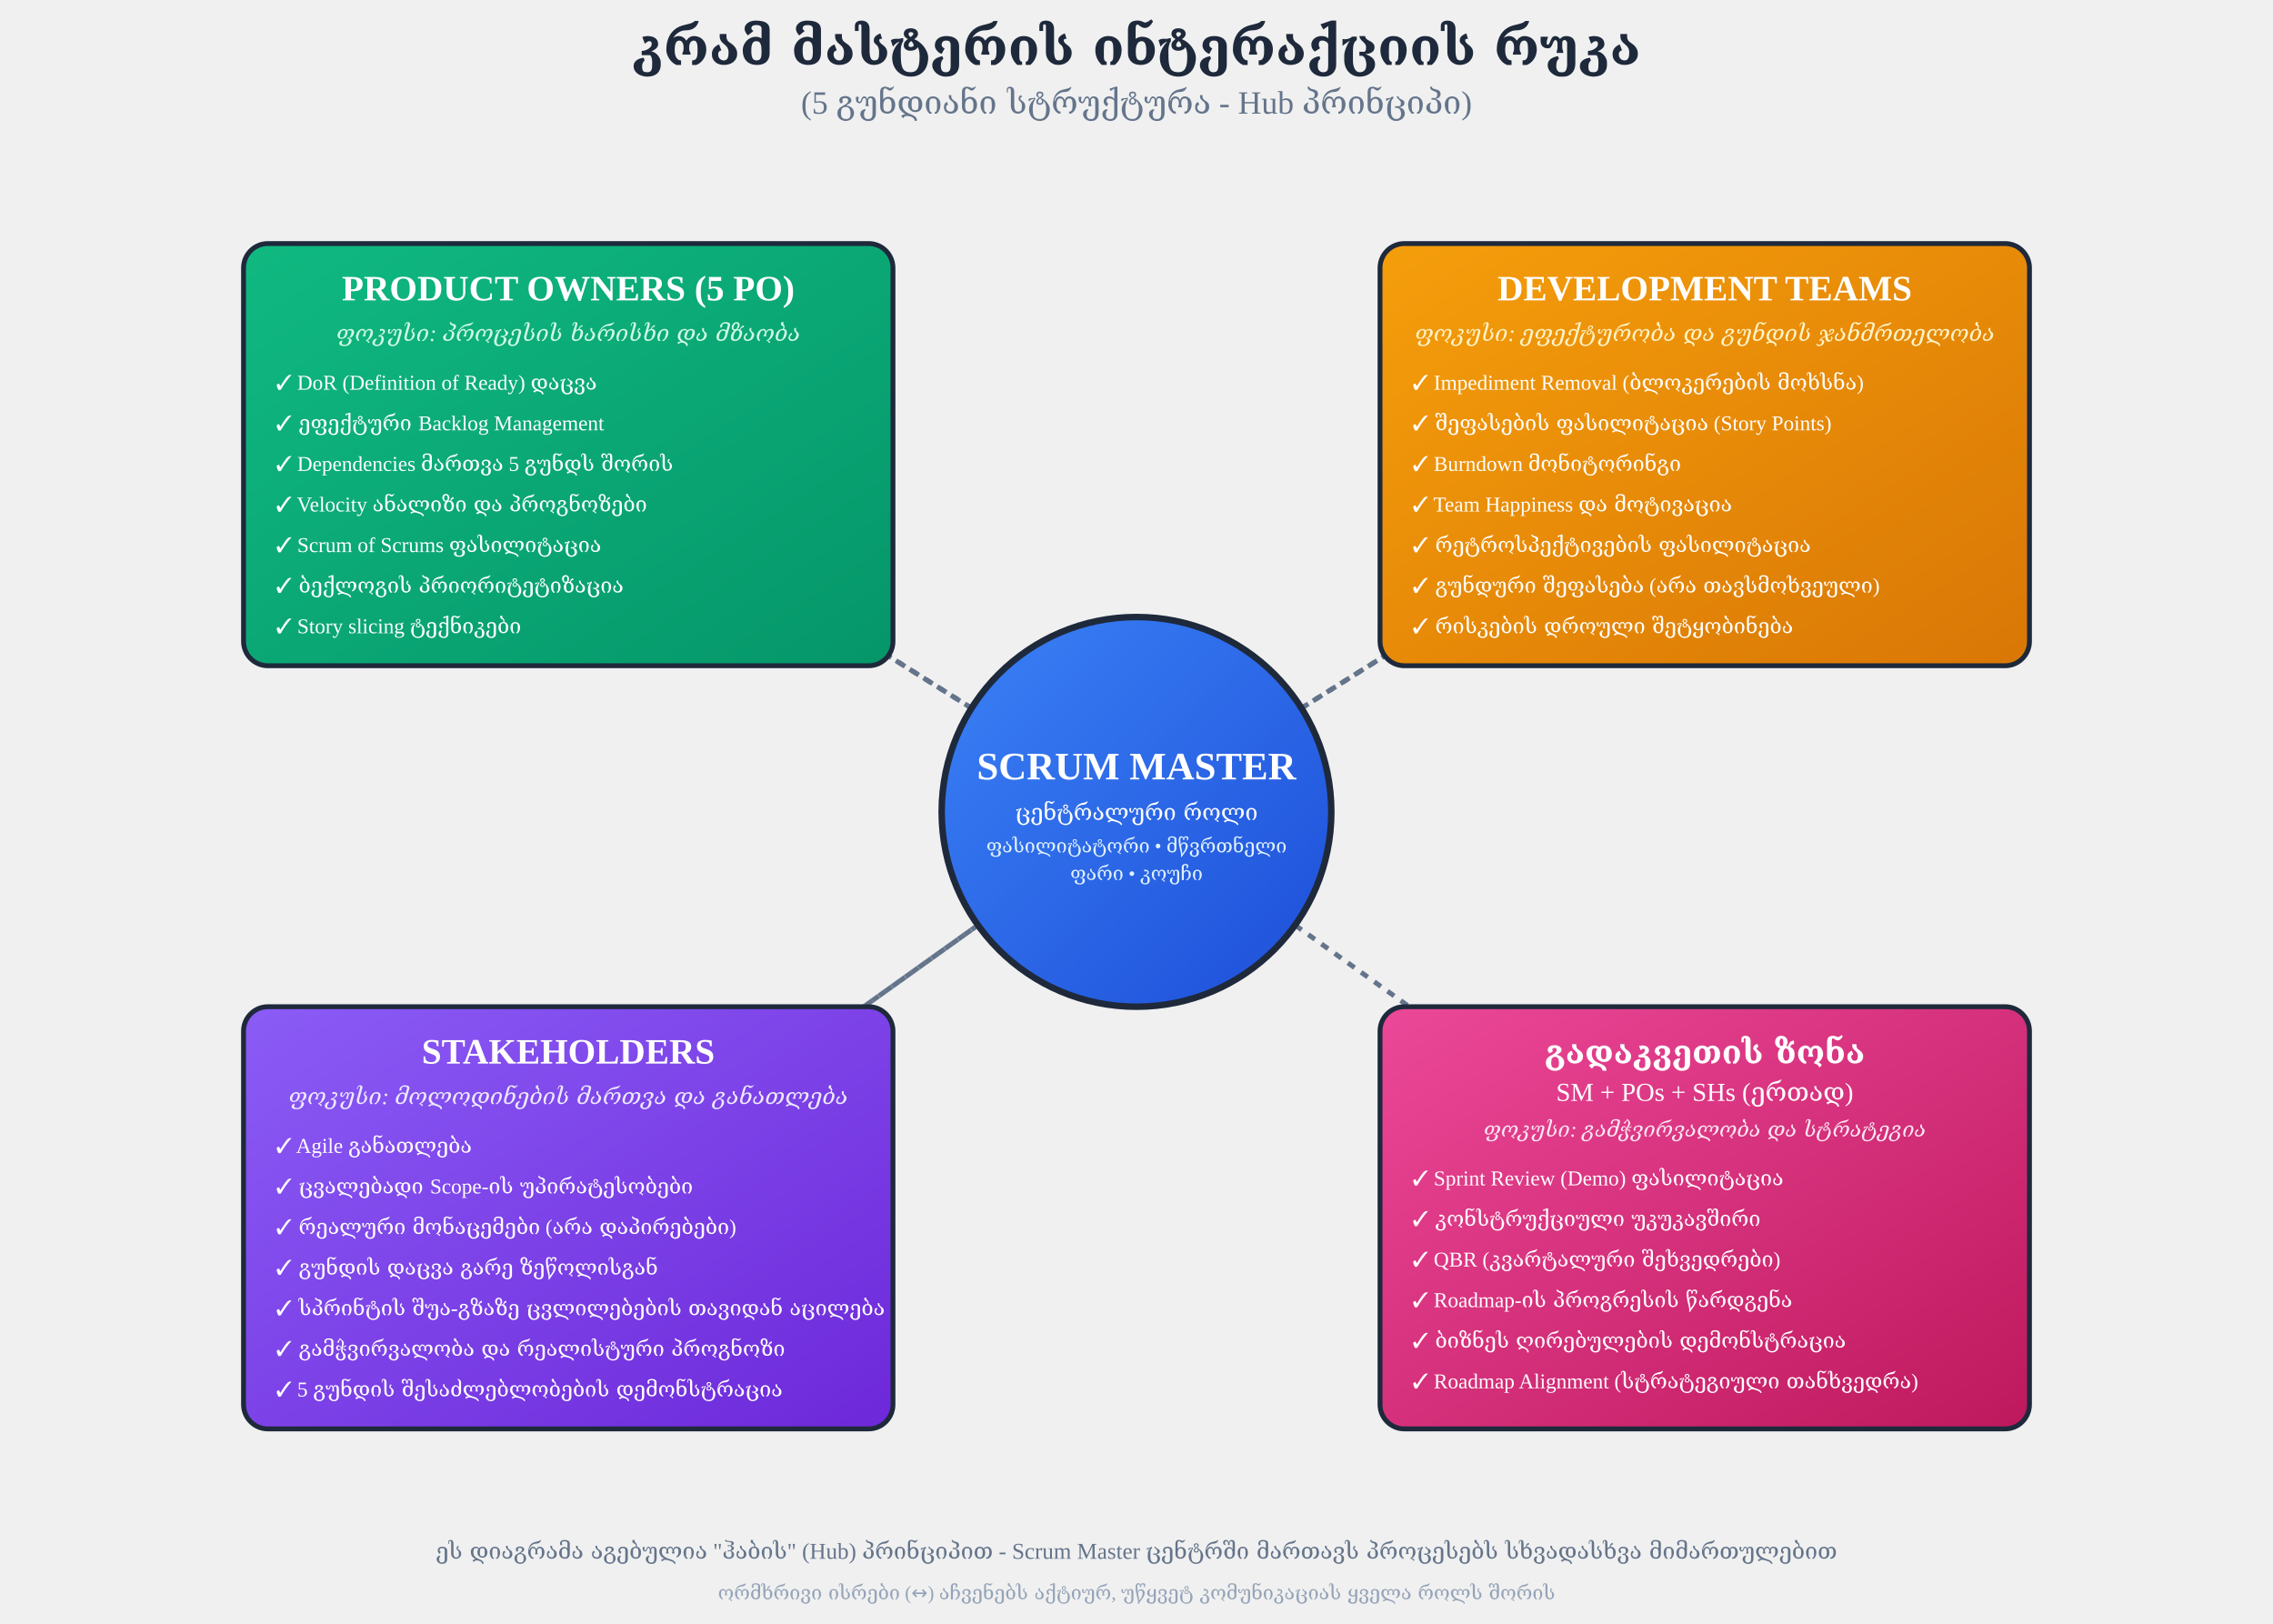
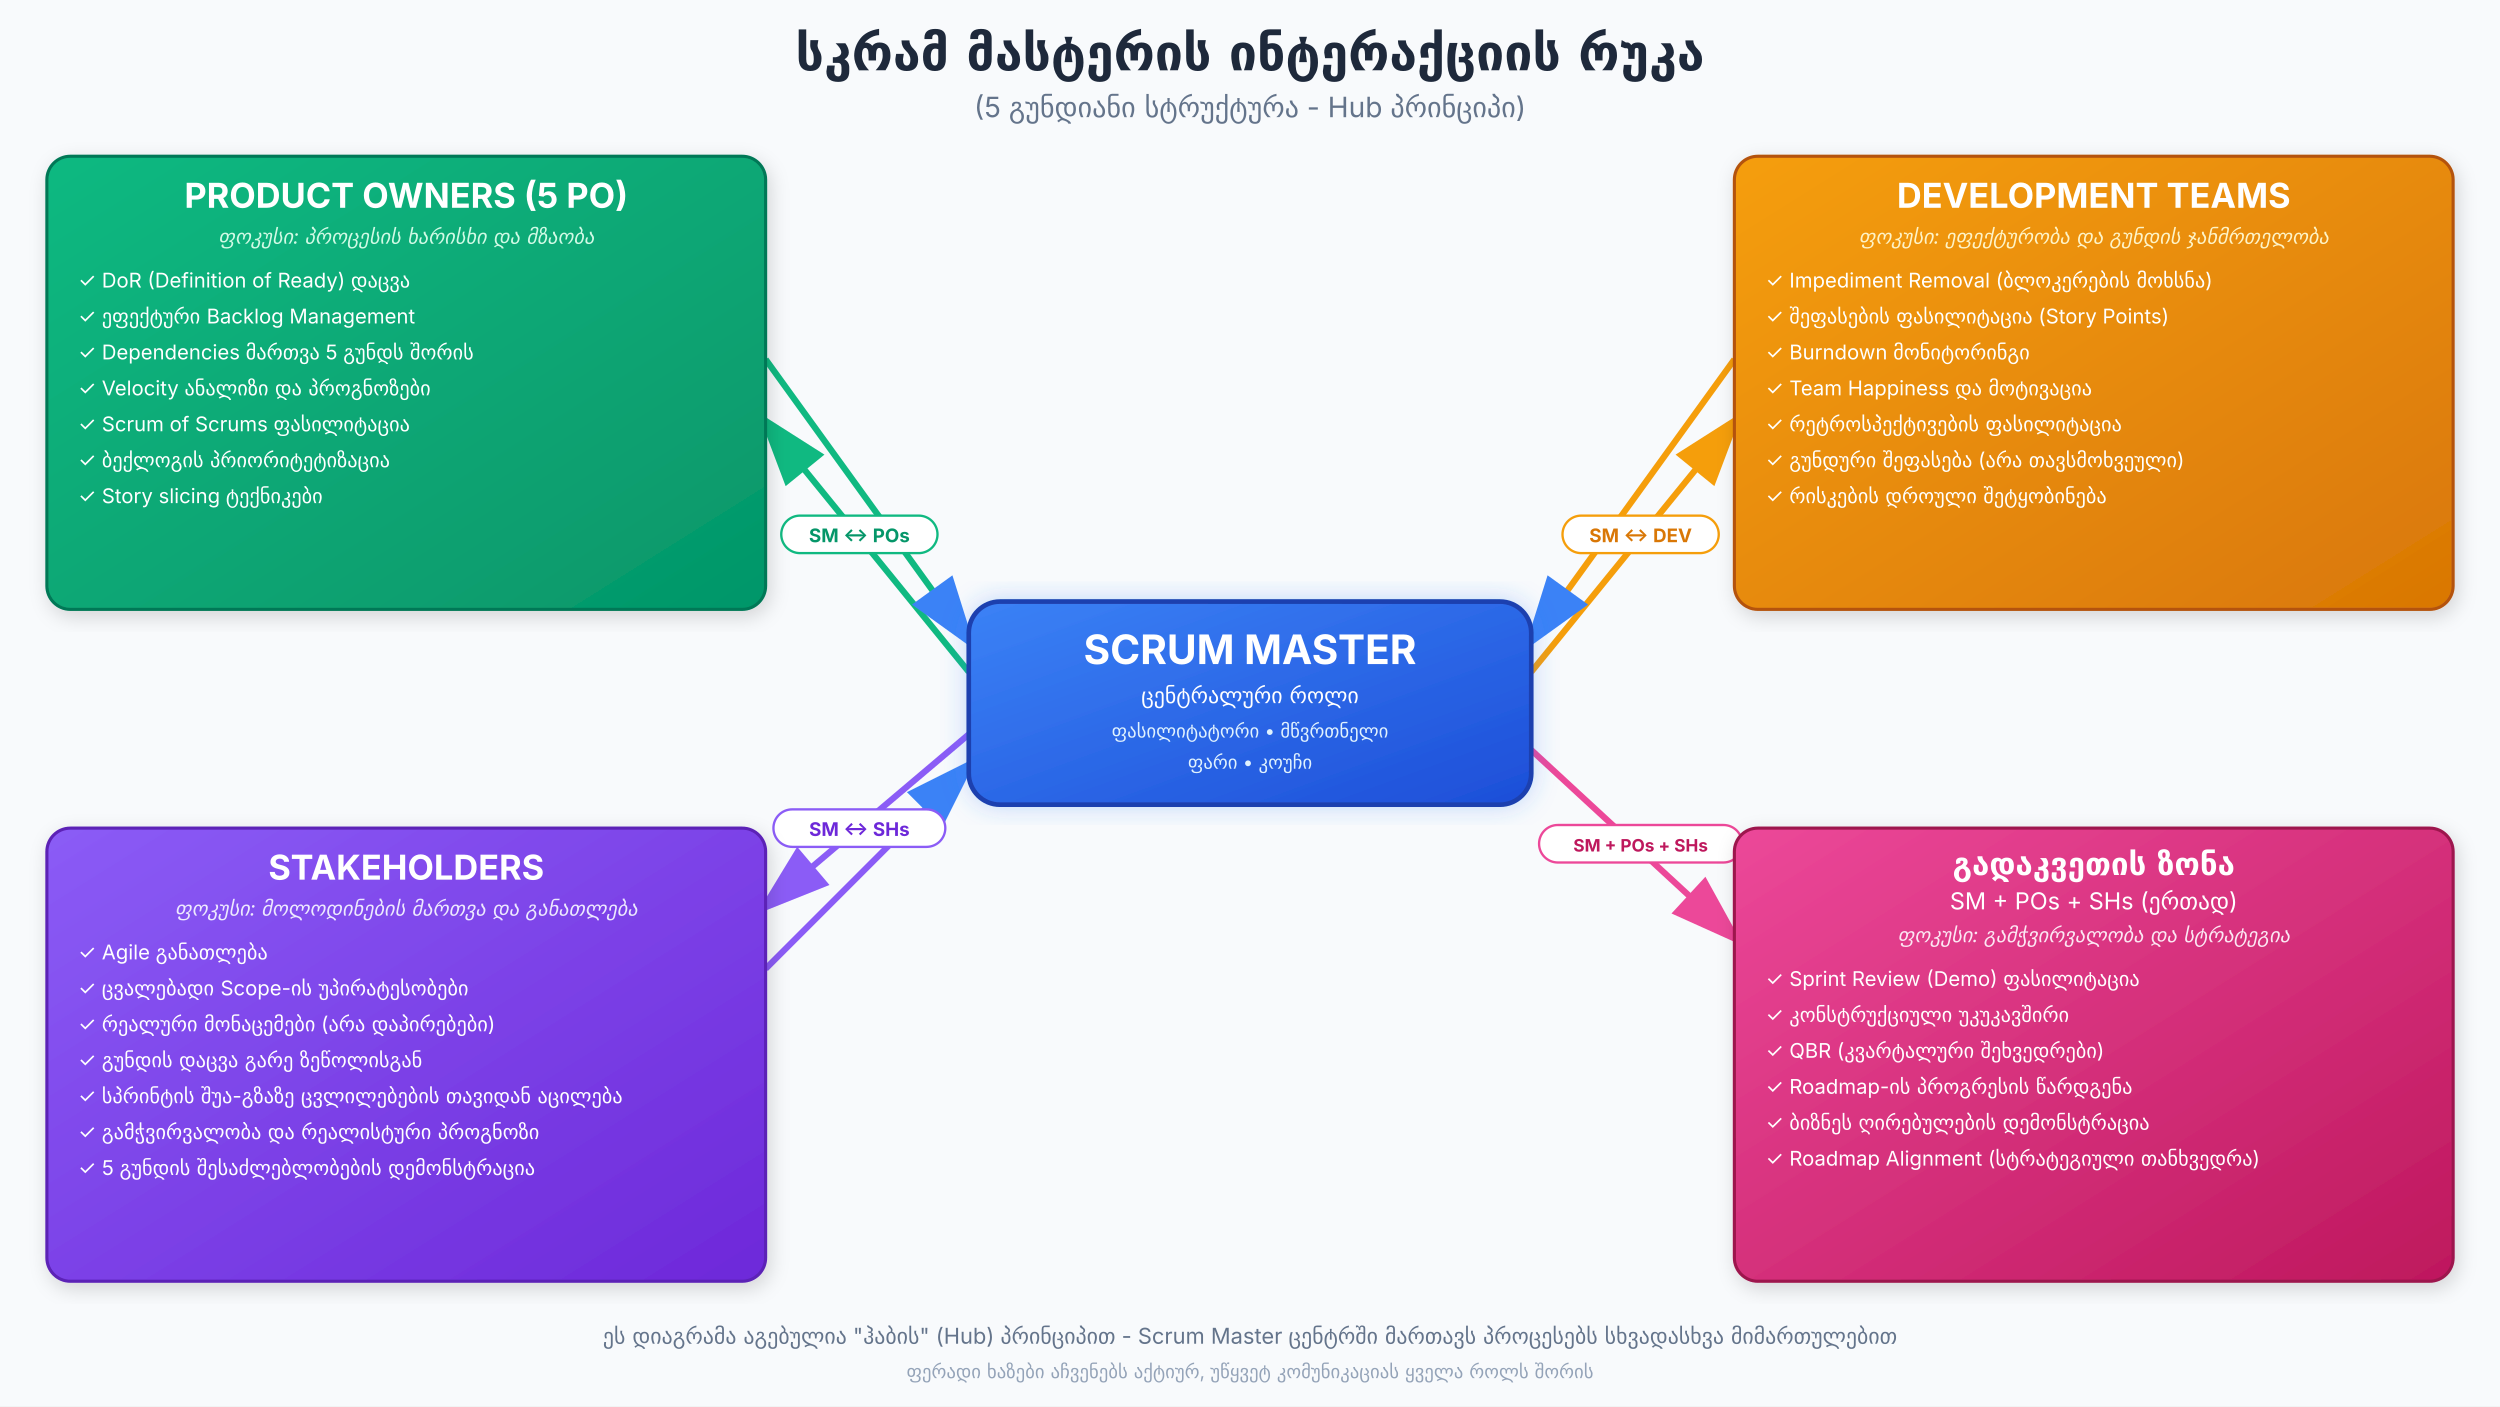
- <svg xmlns="http://www.w3.org/2000/svg" id="scrum-diagram" width="1400" height="1000" viewBox="0 0 1400 1000">
+ <svg xmlns="http://www.w3.org/2000/svg" id="scrum-diagram" width="1600" height="900" viewBox="0 0 1600 900">
  <defs>
    <linearGradient id="smGradient" x1="0%" y1="0%" x2="100%" y2="100%">
      <stop offset="0%" stop-color="#3b82f6" />
      <stop offset="100%" stop-color="#1d4ed8" />
    </linearGradient>
    <linearGradient id="poGradient" x1="0%" y1="0%" x2="100%" y2="100%">
      <stop offset="0%" stop-color="#10b981" />
      <stop offset="100%" stop-color="#059669" />
    </linearGradient>
    <linearGradient id="devGradient" x1="0%" y1="0%" x2="100%" y2="100%">
      <stop offset="0%" stop-color="#f59e0b" />
      <stop offset="100%" stop-color="#d97706" />
    </linearGradient>
    <linearGradient id="shGradient" x1="0%" y1="0%" x2="100%" y2="100%">
      <stop offset="0%" stop-color="#8b5cf6" />
      <stop offset="100%" stop-color="#6d28d9" />
    </linearGradient>
    <linearGradient id="intersectionGradient" x1="0%" y1="0%" x2="100%" y2="100%">
      <stop offset="0%" stop-color="#ec4899" />
      <stop offset="100%" stop-color="#be185d" />
    </linearGradient>
-     <marker id="arrowhead" markerWidth="10" markerHeight="10" refX="9" refY="3" orient="auto">
-       <polygon points="0 0, 10 3, 0 6" fill="#64748b" />
+     <marker id="arrowGreen" markerWidth="12" markerHeight="8" refX="10" refY="4" orient="auto">
+       <polygon points="0 0, 12 4, 0 8" fill="#10b981" />
    </marker>
+     <marker id="arrowOrange" markerWidth="12" markerHeight="8" refX="10" refY="4" orient="auto">
+       <polygon points="0 0, 12 4, 0 8" fill="#f59e0b" />
+     </marker>
+     <marker id="arrowPurple" markerWidth="12" markerHeight="8" refX="10" refY="4" orient="auto">
+       <polygon points="0 0, 12 4, 0 8" fill="#8b5cf6" />
+     </marker>
+     <marker id="arrowPink" markerWidth="12" markerHeight="8" refX="10" refY="4" orient="auto">
+       <polygon points="0 0, 12 4, 0 8" fill="#ec4899" />
+     </marker>
+     <marker id="arrowBlue" markerWidth="12" markerHeight="8" refX="10" refY="4" orient="auto">
+       <polygon points="0 0, 12 4, 0 8" fill="#3b82f6" />
+     </marker>
+     <filter id="shadow" x="-5%" y="-5%" width="110%" height="110%">
+       <feDropShadow dx="2" dy="4" stdDeviation="6" flood-color="#000000" flood-opacity="0.15" />
+     </filter>
+     <filter id="glowBlue" x="-10%" y="-10%" width="120%" height="120%">
+       <feDropShadow dx="0" dy="0" stdDeviation="8" flood-color="#3b82f6" flood-opacity="0.3" />
+     </filter>
  </defs>
-   <text x="700" y="40" font-size="32" font-weight="bold" text-anchor="middle" fill="#1e293b">
-                     კრამ მასტერის ინტერაქციის რუკა
-                 </text>
-   <text x="700" y="70" font-size="20" text-anchor="middle" fill="#64748b">
-                     (5 გუნდიანი სტრუქტურა - Hub პრინციპი)
-                 </text>
-   <line x1="700" y1="500" x2="350" y2="280" stroke="#64748b" stroke-width="3" marker-end="url(#arrowhead)" stroke-dasharray="5,5" />
-   <line x1="350" y1="280" x2="700" y2="500" stroke="#64748b" stroke-width="3" marker-end="url(#arrowhead)" stroke-dasharray="5,5" />
-   <line x1="700" y1="500" x2="1050" y2="280" stroke="#64748b" stroke-width="3" marker-end="url(#arrowhead)" stroke-dasharray="5,5" />
-   <line x1="1050" y1="280" x2="700" y2="500" stroke="#64748b" stroke-width="3" marker-end="url(#arrowhead)" stroke-dasharray="5,5" />
-   <line x1="700" y1="500" x2="350" y2="750" stroke="#64748b" stroke-width="3" marker-end="url(#arrowhead)" stroke-dasharray="5,5" />
-   <line x1="350" y1="750" x2="700" y2="500" stroke="#64748b" stroke-width="3" marker-end="url(#arrowhead)" stroke-dasharray="5,5" />
-   <line x1="700" y1="500" x2="1050" y2="750" stroke="#64748b" stroke-width="3" marker-end="url(#arrowhead)" stroke-dasharray="5,5" />
-   <g id="scrumMaster">
-     <circle cx="700" cy="500" r="120" fill="url(#smGradient)" stroke="#1e293b" stroke-width="4" />
-     <text x="700" y="480" font-size="24" font-weight="bold" text-anchor="middle" fill="white">
-                         SCRUM MASTER
-                     </text>
-     <text x="700" y="505" font-size="14" text-anchor="middle" fill="white">
-                         ცენტრალური როლი
-                     </text>
-     <text x="700" y="525" font-size="12" text-anchor="middle" fill="#e0f2fe">
-                         ფასილიტატორი • მწვრთნელი
-                     </text>
-     <text x="700" y="542" font-size="12" text-anchor="middle" fill="#e0f2fe">
-                         ფარი • კოუჩი
-                     </text>
+   <rect x="0" y="0" width="1600" height="900" fill="#f8fafc" />
+   <text x="800" y="45" font-size="32" font-weight="bold" text-anchor="middle" fill="#1e293b" font-family="system-ui, -apple-system, sans-serif">
+         სკრამ მასტერის ინტერაქციის რუკა
+     </text>
+   <text x="800" y="75" font-size="18" text-anchor="middle" fill="#64748b" font-family="system-ui, -apple-system, sans-serif">
+         (5 გუნდიანი სტრუქტურა - Hub პრინციპი)
+     </text>
+   <line x1="620" y1="430" x2="490" y2="270" stroke="#10b981" stroke-width="4" marker-end="url(#arrowGreen)" />
+   <line x1="490" y1="230" x2="620" y2="410" stroke="#10b981" stroke-width="4" marker-end="url(#arrowBlue)" />
+   <rect x="500" y="330" width="100" height="24" rx="12" fill="white" stroke="#10b981" stroke-width="1.5" />
+   <text x="550" y="347" font-size="12" font-weight="bold" text-anchor="middle" fill="#059669" font-family="system-ui, -apple-system, sans-serif">SM ↔ POs</text>
+   <line x1="980" y1="430" x2="1110" y2="270" stroke="#f59e0b" stroke-width="4" marker-end="url(#arrowOrange)" />
+   <line x1="1110" y1="230" x2="980" y2="410" stroke="#f59e0b" stroke-width="4" marker-end="url(#arrowBlue)" />
+   <rect x="1000" y="330" width="100" height="24" rx="12" fill="white" stroke="#f59e0b" stroke-width="1.5" />
+   <text x="1050" y="347" font-size="12" font-weight="bold" text-anchor="middle" fill="#d97706" font-family="system-ui, -apple-system, sans-serif">SM ↔ DEV</text>
+   <line x1="620" y1="470" x2="490" y2="580" stroke="#8b5cf6" stroke-width="4" marker-end="url(#arrowPurple)" />
+   <line x1="490" y1="620" x2="620" y2="490" stroke="#8b5cf6" stroke-width="4" marker-end="url(#arrowBlue)" />
+   <rect x="495" y="518" width="110" height="24" rx="12" fill="white" stroke="#8b5cf6" stroke-width="1.5" />
+   <text x="550" y="535" font-size="12" font-weight="bold" text-anchor="middle" fill="#6d28d9" font-family="system-ui, -apple-system, sans-serif">SM ↔ SHs</text>
+   <line x1="980" y1="480" x2="1110" y2="600" stroke="#ec4899" stroke-width="4" marker-end="url(#arrowPink)" />
+   <rect x="985" y="528" width="130" height="24" rx="12" fill="white" stroke="#ec4899" stroke-width="1.5" />
+   <text x="1050" y="545" font-size="11" font-weight="bold" text-anchor="middle" fill="#be185d" font-family="system-ui, -apple-system, sans-serif">SM + POs + SHs</text>
+   <g id="scrumMaster" filter="url(#glowBlue)">
+     <rect x="620" y="385" width="360" height="130" rx="20" fill="url(#smGradient)" stroke="#1e40af" stroke-width="3" />
+     <text x="800" y="425" font-size="26" font-weight="bold" text-anchor="middle" fill="white" font-family="system-ui, -apple-system, sans-serif">
+             SCRUM MASTER
+         </text>
+     <text x="800" y="450" font-size="14" text-anchor="middle" fill="white" font-family="system-ui, -apple-system, sans-serif">
+             ცენტრალური როლი
+         </text>
+     <text x="800" y="472" font-size="12" text-anchor="middle" fill="#e0f2fe" font-family="system-ui, -apple-system, sans-serif">
+             ფასილიტატორი • მწვრთნელი
+         </text>
+     <text x="800" y="492" font-size="12" text-anchor="middle" fill="#e0f2fe" font-family="system-ui, -apple-system, sans-serif">
+             ფარი • კოუჩი
+         </text>
  </g>
-   <g id="productOwners">
-     <rect x="150" y="150" width="400" height="260" rx="15" fill="url(#poGradient)" stroke="#1e293b" stroke-width="3" />
-     <text x="350" y="185" font-size="22" font-weight="bold" text-anchor="middle" fill="white">
-                         PRODUCT OWNERS (5 PO)
-                     </text>
-     <text x="350" y="210" font-size="14" font-style="italic" text-anchor="middle" fill="#d1fae5">
-                         ფოკუსი: პროცესის ხარისხი და მზაობა
-                     </text>
-     <text x="170" y="240" font-size="13" fill="white">✓ DoR (Definition of Ready) დაცვა</text>
-     <text x="170" y="265" font-size="13" fill="white">✓ ეფექტური Backlog Management</text>
-     <text x="170" y="290" font-size="13" fill="white">✓ Dependencies მართვა 5 გუნდს შორის</text>
-     <text x="170" y="315" font-size="13" fill="white">✓ Velocity ანალიზი და პროგნოზები</text>
-     <text x="170" y="340" font-size="13" fill="white">✓ Scrum of Scrums ფასილიტაცია</text>
-     <text x="170" y="365" font-size="13" fill="white">✓ ბექლოგის პრიორიტეტიზაცია</text>
-     <text x="170" y="390" font-size="13" fill="white">✓ Story slicing ტექნიკები</text>
+   <g id="productOwners" filter="url(#shadow)">
+     <rect x="30" y="100" width="460" height="290" rx="15" fill="url(#poGradient)" stroke="#047857" stroke-width="2" />
+     <text x="260" y="133" font-size="22" font-weight="bold" text-anchor="middle" fill="white" font-family="system-ui, -apple-system, sans-serif">
+             PRODUCT OWNERS (5 PO)
+         </text>
+     <text x="260" y="156" font-size="13" font-style="italic" text-anchor="middle" fill="#d1fae5" font-family="system-ui, -apple-system, sans-serif">
+             ფოკუსი: პროცესის ხარისხი და მზაობა
+         </text>
+     <text x="50" y="184" font-size="13" fill="white" font-family="system-ui, -apple-system, sans-serif">✓ DoR (Definition of Ready) დაცვა</text>
+     <text x="50" y="207" font-size="13" fill="white" font-family="system-ui, -apple-system, sans-serif">✓ ეფექტური Backlog Management</text>
+     <text x="50" y="230" font-size="13" fill="white" font-family="system-ui, -apple-system, sans-serif">✓ Dependencies მართვა 5 გუნდს შორის</text>
+     <text x="50" y="253" font-size="13" fill="white" font-family="system-ui, -apple-system, sans-serif">✓ Velocity ანალიზი და პროგნოზები</text>
+     <text x="50" y="276" font-size="13" fill="white" font-family="system-ui, -apple-system, sans-serif">✓ Scrum of Scrums ფასილიტაცია</text>
+     <text x="50" y="299" font-size="13" fill="white" font-family="system-ui, -apple-system, sans-serif">✓ ბექლოგის პრიორიტეტიზაცია</text>
+     <text x="50" y="322" font-size="13" fill="white" font-family="system-ui, -apple-system, sans-serif">✓ Story slicing ტექნიკები</text>
  </g>
-   <g id="developmentTeams">
-     <rect x="850" y="150" width="400" height="260" rx="15" fill="url(#devGradient)" stroke="#1e293b" stroke-width="3" />
-     <text x="1050" y="185" font-size="22" font-weight="bold" text-anchor="middle" fill="white">
-                         DEVELOPMENT TEAMS
-                     </text>
-     <text x="1050" y="210" font-size="14" font-style="italic" text-anchor="middle" fill="#fef3c7">
-                         ფოკუსი: ეფექტურობა და გუნდის ჯანმრთელობა
-                     </text>
-     <text x="870" y="240" font-size="13" fill="white">✓ Impediment Removal (ბლოკერების მოხსნა)</text>
-     <text x="870" y="265" font-size="13" fill="white">✓ შეფასების ფასილიტაცია (Story Points)</text>
-     <text x="870" y="290" font-size="13" fill="white">✓ Burndown მონიტორინგი</text>
-     <text x="870" y="315" font-size="13" fill="white">✓ Team Happiness და მოტივაცია</text>
-     <text x="870" y="340" font-size="13" fill="white">✓ რეტროსპექტივების ფასილიტაცია</text>
-     <text x="870" y="365" font-size="13" fill="white">✓ გუნდური შეფასება (არა თავსმოხვეული)</text>
-     <text x="870" y="390" font-size="13" fill="white">✓ რისკების დროული შეტყობინება</text>
+   <g id="developmentTeams" filter="url(#shadow)">
+     <rect x="1110" y="100" width="460" height="290" rx="15" fill="url(#devGradient)" stroke="#b45309" stroke-width="2" />
+     <text x="1340" y="133" font-size="22" font-weight="bold" text-anchor="middle" fill="white" font-family="system-ui, -apple-system, sans-serif">
+             DEVELOPMENT TEAMS
+         </text>
+     <text x="1340" y="156" font-size="13" font-style="italic" text-anchor="middle" fill="#fef3c7" font-family="system-ui, -apple-system, sans-serif">
+             ფოკუსი: ეფექტურობა და გუნდის ჯანმრთელობა
+         </text>
+     <text x="1130" y="184" font-size="13" fill="white" font-family="system-ui, -apple-system, sans-serif">✓ Impediment Removal (ბლოკერების მოხსნა)</text>
+     <text x="1130" y="207" font-size="13" fill="white" font-family="system-ui, -apple-system, sans-serif">✓ შეფასების ფასილიტაცია (Story Points)</text>
+     <text x="1130" y="230" font-size="13" fill="white" font-family="system-ui, -apple-system, sans-serif">✓ Burndown მონიტორინგი</text>
+     <text x="1130" y="253" font-size="13" fill="white" font-family="system-ui, -apple-system, sans-serif">✓ Team Happiness და მოტივაცია</text>
+     <text x="1130" y="276" font-size="13" fill="white" font-family="system-ui, -apple-system, sans-serif">✓ რეტროსპექტივების ფასილიტაცია</text>
+     <text x="1130" y="299" font-size="13" fill="white" font-family="system-ui, -apple-system, sans-serif">✓ გუნდური შეფასება (არა თავსმოხვეული)</text>
+     <text x="1130" y="322" font-size="13" fill="white" font-family="system-ui, -apple-system, sans-serif">✓ რისკების დროული შეტყობინება</text>
  </g>
-   <g id="stakeholders">
-     <rect x="150" y="620" width="400" height="260" rx="15" fill="url(#shGradient)" stroke="#1e293b" stroke-width="3" />
-     <text x="350" y="655" font-size="22" font-weight="bold" text-anchor="middle" fill="white">
-                         STAKEHOLDERS
-                     </text>
-     <text x="350" y="680" font-size="14" font-style="italic" text-anchor="middle" fill="#ede9fe">
-                         ფოკუსი: მოლოდინების მართვა და განათლება
-                     </text>
-     <text x="170" y="710" font-size="13" fill="white">✓ Agile განათლება</text>
-     <text x="170" y="735" font-size="13" fill="white">✓ ცვალებადი Scope-ის უპირატესობები</text>
-     <text x="170" y="760" font-size="13" fill="white">✓ რეალური მონაცემები (არა დაპირებები)</text>
-     <text x="170" y="785" font-size="13" fill="white">✓ გუნდის დაცვა გარე ზეწოლისგან</text>
-     <text x="170" y="810" font-size="13" fill="white">✓ სპრინტის შუა-გზაზე ცვლილებების თავიდან აცილება</text>
-     <text x="170" y="835" font-size="13" fill="white">✓ გამჭვირვალობა და რეალისტური პროგნოზი</text>
-     <text x="170" y="860" font-size="13" fill="white">✓ 5 გუნდის შესაძლებლობების დემონსტრაცია</text>
+   <g id="stakeholders" filter="url(#shadow)">
+     <rect x="30" y="530" width="460" height="290" rx="15" fill="url(#shGradient)" stroke="#5b21b6" stroke-width="2" />
+     <text x="260" y="563" font-size="22" font-weight="bold" text-anchor="middle" fill="white" font-family="system-ui, -apple-system, sans-serif">
+             STAKEHOLDERS
+         </text>
+     <text x="260" y="586" font-size="13" font-style="italic" text-anchor="middle" fill="#ede9fe" font-family="system-ui, -apple-system, sans-serif">
+             ფოკუსი: მოლოდინების მართვა და განათლება
+         </text>
+     <text x="50" y="614" font-size="13" fill="white" font-family="system-ui, -apple-system, sans-serif">✓ Agile განათლება</text>
+     <text x="50" y="637" font-size="13" fill="white" font-family="system-ui, -apple-system, sans-serif">✓ ცვალებადი Scope-ის უპირატესობები</text>
+     <text x="50" y="660" font-size="13" fill="white" font-family="system-ui, -apple-system, sans-serif">✓ რეალური მონაცემები (არა დაპირებები)</text>
+     <text x="50" y="683" font-size="13" fill="white" font-family="system-ui, -apple-system, sans-serif">✓ გუნდის დაცვა გარე ზეწოლისგან</text>
+     <text x="50" y="706" font-size="13" fill="white" font-family="system-ui, -apple-system, sans-serif">✓ სპრინტის შუა-გზაზე ცვლილებების თავიდან აცილება</text>
+     <text x="50" y="729" font-size="13" fill="white" font-family="system-ui, -apple-system, sans-serif">✓ გამჭვირვალობა და რეალისტური პროგნოზი</text>
+     <text x="50" y="752" font-size="13" fill="white" font-family="system-ui, -apple-system, sans-serif">✓ 5 გუნდის შესაძლებლობების დემონსტრაცია</text>
  </g>
-   <g id="intersectionZone">
-     <rect x="850" y="620" width="400" height="260" rx="15" fill="url(#intersectionGradient)" stroke="#1e293b" stroke-width="3" />
-     <text x="1050" y="655" font-size="20" font-weight="bold" text-anchor="middle" fill="white">
-                         გადაკვეთის ზონა
-                     </text>
-     <text x="1050" y="678" font-size="16" text-anchor="middle" fill="white">
-                         SM + POs + SHs (ერთად)
-                     </text>
-     <text x="1050" y="700" font-size="13" font-style="italic" text-anchor="middle" fill="#fce7f3">
-                         ფოკუსი: გამჭვირვალობა და სტრატეგია
-                     </text>
-     <text x="870" y="730" font-size="13" fill="white">✓ Sprint Review (Demo) ფასილიტაცია</text>
-     <text x="870" y="755" font-size="13" fill="white">✓ კონსტრუქციული უკუკავშირი</text>
-     <text x="870" y="780" font-size="13" fill="white">✓ QBR (კვარტალური შეხვედრები)</text>
-     <text x="870" y="805" font-size="13" fill="white">✓ Roadmap-ის პროგრესის წარდგენა</text>
-     <text x="870" y="830" font-size="13" fill="white">✓ ბიზნეს ღირებულების დემონსტრაცია</text>
-     <text x="870" y="855" font-size="13" fill="white">✓ Roadmap Alignment (სტრატეგიული თანხვედრა)</text>
+   <g id="intersectionZone" filter="url(#shadow)">
+     <rect x="1110" y="530" width="460" height="290" rx="15" fill="url(#intersectionGradient)" stroke="#9d174d" stroke-width="2" />
+     <text x="1340" y="560" font-size="20" font-weight="bold" text-anchor="middle" fill="white" font-family="system-ui, -apple-system, sans-serif">
+             გადაკვეთის ზონა
+         </text>
+     <text x="1340" y="582" font-size="15" text-anchor="middle" fill="white" font-family="system-ui, -apple-system, sans-serif">
+             SM + POs + SHs (ერთად)
+         </text>
+     <text x="1340" y="603" font-size="13" font-style="italic" text-anchor="middle" fill="#fce7f3" font-family="system-ui, -apple-system, sans-serif">
+             ფოკუსი: გამჭვირვალობა და სტრატეგია
+         </text>
+     <text x="1130" y="631" font-size="13" fill="white" font-family="system-ui, -apple-system, sans-serif">✓ Sprint Review (Demo) ფასილიტაცია</text>
+     <text x="1130" y="654" font-size="13" fill="white" font-family="system-ui, -apple-system, sans-serif">✓ კონსტრუქციული უკუკავშირი</text>
+     <text x="1130" y="677" font-size="13" fill="white" font-family="system-ui, -apple-system, sans-serif">✓ QBR (კვარტალური შეხვედრები)</text>
+     <text x="1130" y="700" font-size="13" fill="white" font-family="system-ui, -apple-system, sans-serif">✓ Roadmap-ის პროგრესის წარდგენა</text>
+     <text x="1130" y="723" font-size="13" fill="white" font-family="system-ui, -apple-system, sans-serif">✓ ბიზნეს ღირებულების დემონსტრაცია</text>
+     <text x="1130" y="746" font-size="13" fill="white" font-family="system-ui, -apple-system, sans-serif">✓ Roadmap Alignment (სტრატეგიული თანხვედრა)</text>
  </g>
  <g id="legend">
-     <text x="700" y="960" font-size="14" text-anchor="middle" fill="#64748b">
-                         ეს დიაგრამა აგებულია "ჰაბის" (Hub) პრინციპით - Scrum Master ცენტრში მართავს პროცესებს სხვადასხვა მიმართულებით
-                     </text>
-     <text x="700" y="985" font-size="12" text-anchor="middle" fill="#94a3b8">
-                         ორმხრივი ისრები (↔️) აჩვენებს აქტიურ, უწყვეტ კომუნიკაციას ყველა როლს შორის
-                     </text>
+     <text x="800" y="860" font-size="14" text-anchor="middle" fill="#64748b" font-family="system-ui, -apple-system, sans-serif">
+             ეს დიაგრამა აგებულია "ჰაბის" (Hub) პრინციპით - Scrum Master ცენტრში მართავს პროცესებს სხვადასხვა მიმართულებით
+         </text>
+     <text x="800" y="882" font-size="12" text-anchor="middle" fill="#94a3b8" font-family="system-ui, -apple-system, sans-serif">
+             ფერადი ხაზები აჩვენებს აქტიურ, უწყვეტ კომუნიკაციას ყველა როლს შორის
+         </text>
  </g>
</svg>
